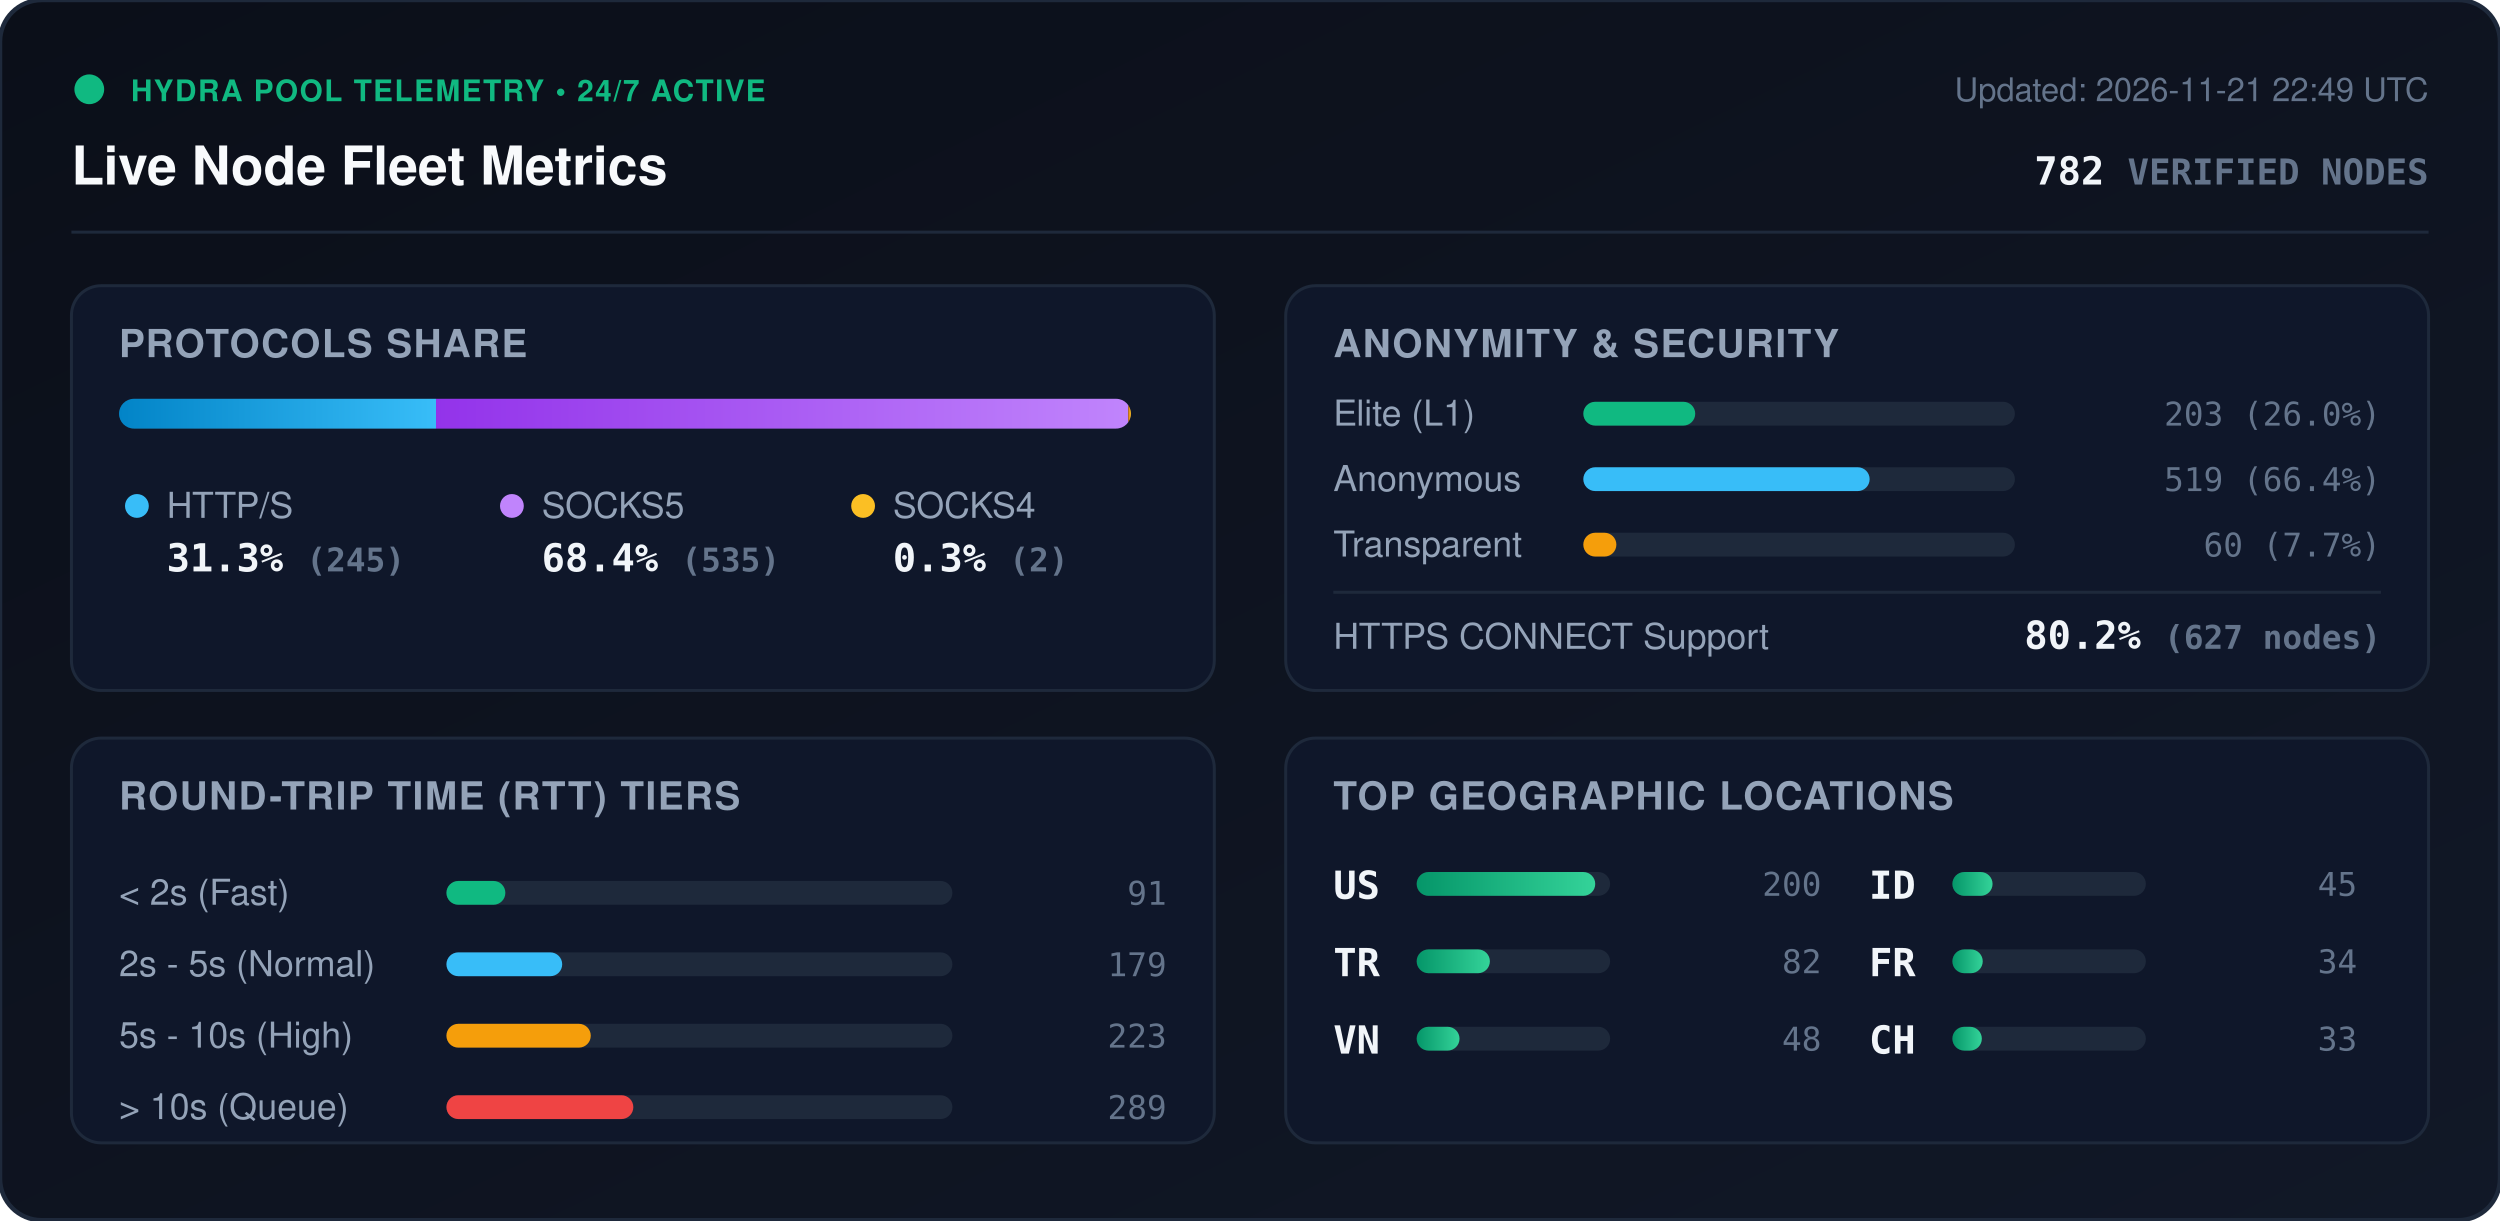
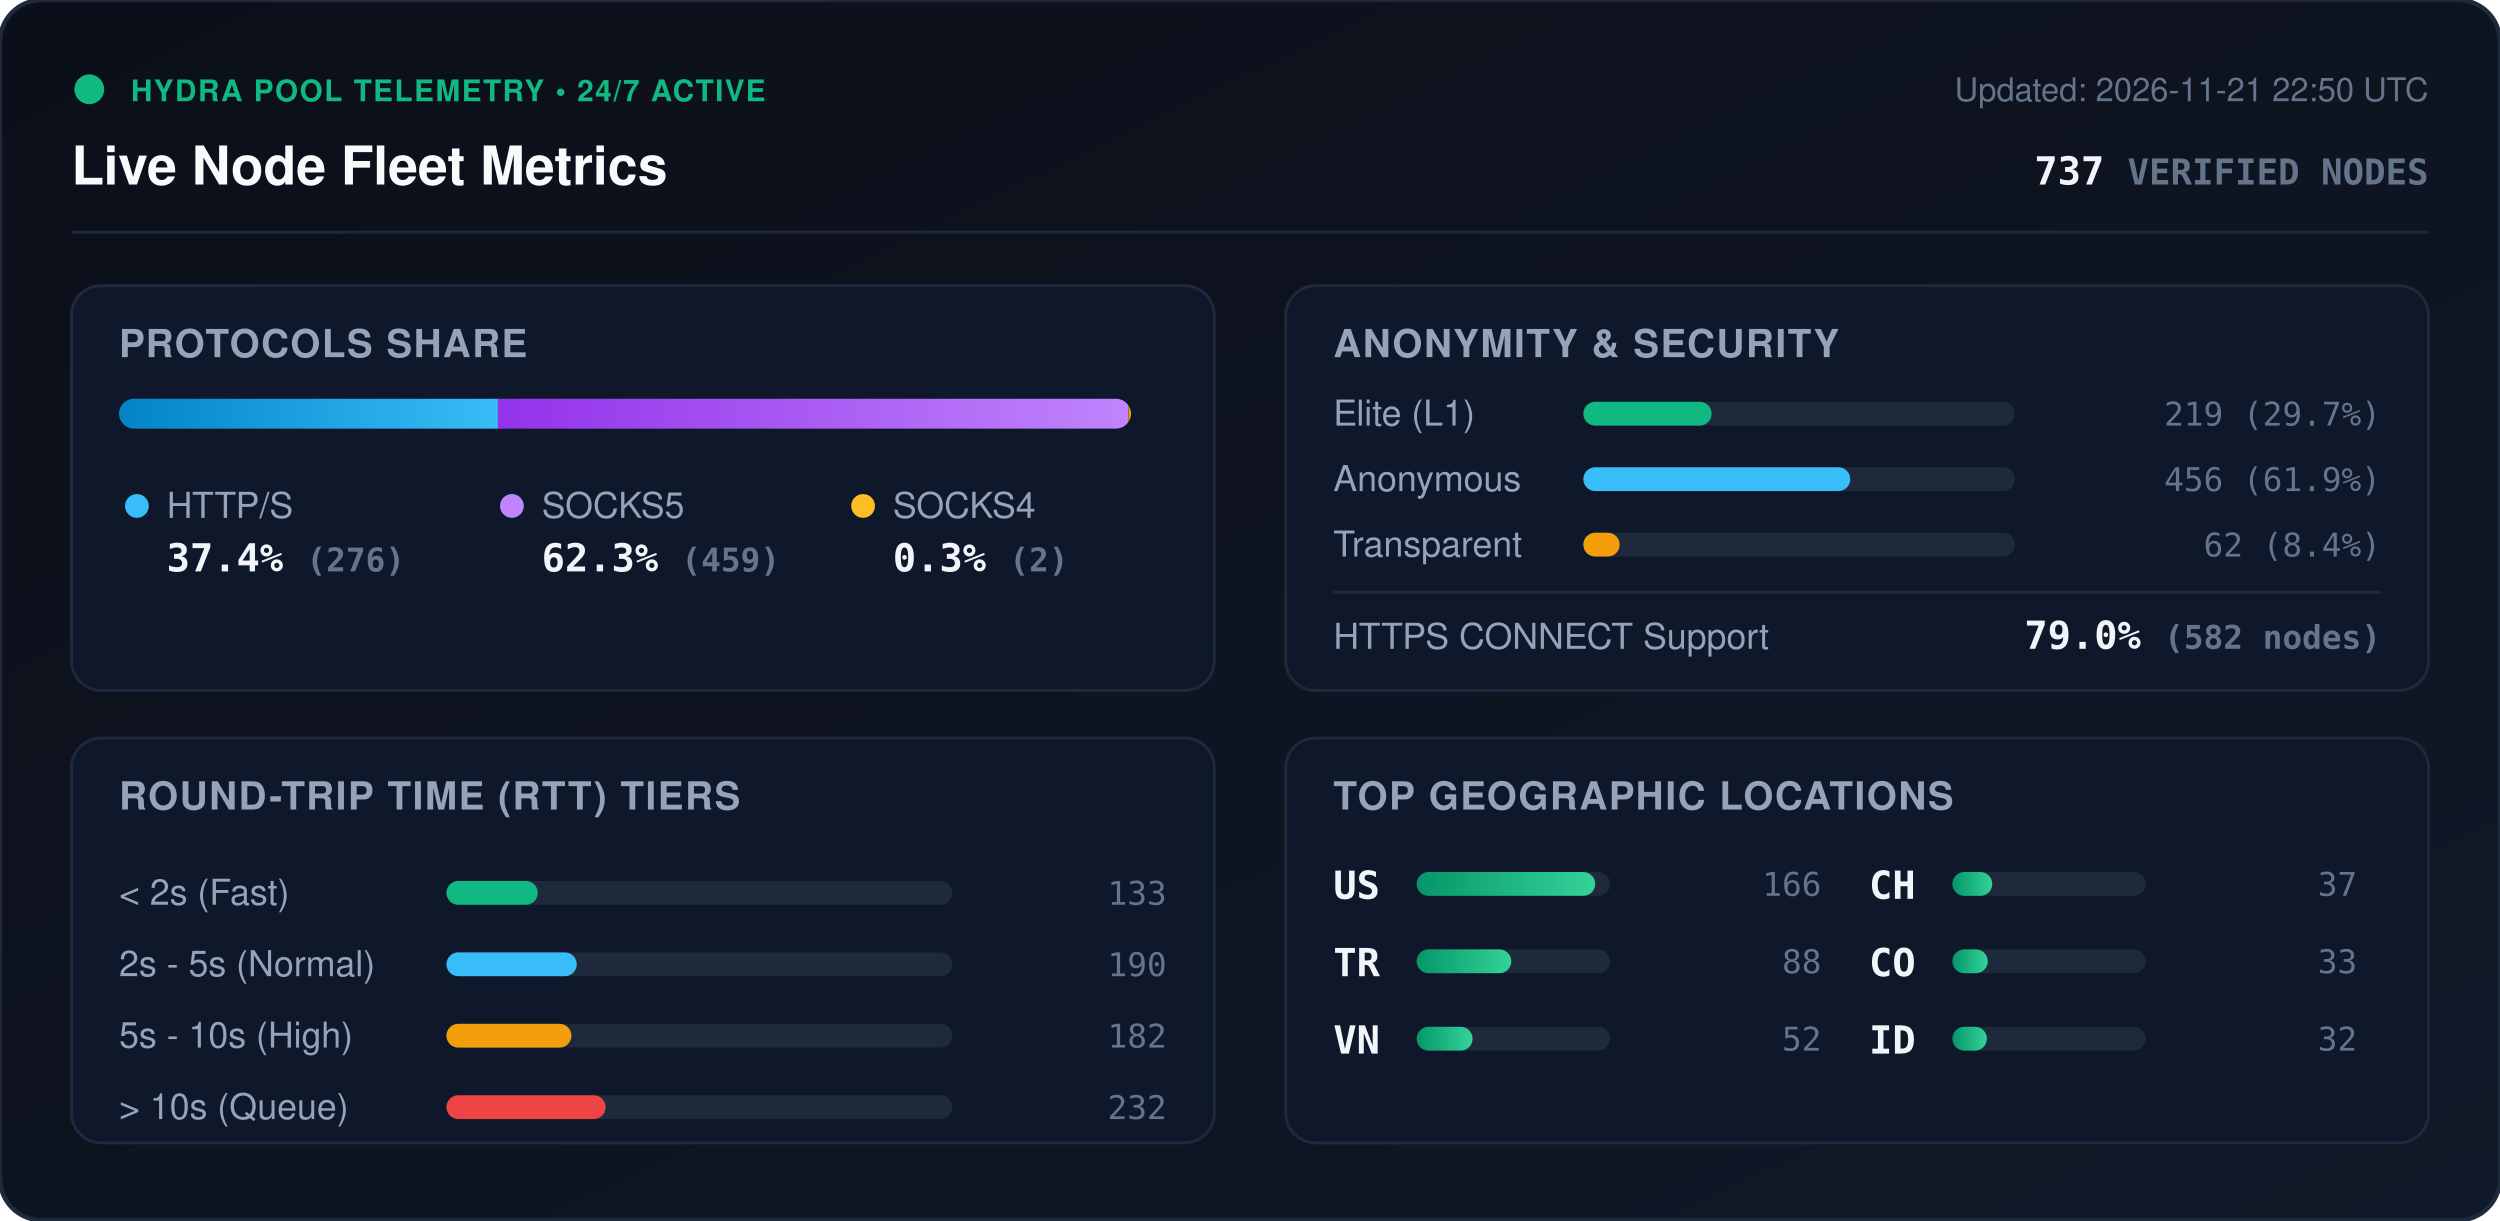
<svg xmlns="http://www.w3.org/2000/svg" viewBox="0 0 840 410" width="840" height="410" style="max-width: 100%; height: auto;">
  <defs>
    <linearGradient id="bg" x1="0%" y1="0%" x2="100%" y2="100%">
      <stop offset="0%" stop-color="#0b0f19" />
      <stop offset="100%" stop-color="#111827" />
    </linearGradient>
    <linearGradient id="bar-http" x1="0%" y1="0%" x2="100%" y2="0%">
      <stop offset="0%" stop-color="#0284c7" />
      <stop offset="100%" stop-color="#38bdf8" />
    </linearGradient>
    <linearGradient id="bar-socks5" x1="0%" y1="0%" x2="100%" y2="0%">
      <stop offset="0%" stop-color="#9333ea" />
      <stop offset="100%" stop-color="#c084fc" />
    </linearGradient>
    <linearGradient id="bar-socks4" x1="0%" y1="0%" x2="100%" y2="0%">
      <stop offset="0%" stop-color="#d97706" />
      <stop offset="100%" stop-color="#fbbf24" />
    </linearGradient>
    <linearGradient id="bar-green" x1="0%" y1="0%" x2="100%" y2="0%">
      <stop offset="0%" stop-color="#059669" />
      <stop offset="100%" stop-color="#34d399" />
    </linearGradient>
    <clipPath id="prog-track-clip">
      <rect width="340.0" height="10" rx="5" />
    </clipPath>
    <style>
      .title { font: 700 18px -apple-system, BlinkMacSystemFont, 'Segoe UI', Helvetica, Arial, sans-serif; fill: #f8fafc; }
      .sub { font: 500 11px -apple-system, BlinkMacSystemFont, 'Segoe UI', Helvetica, Arial, sans-serif; fill: #64748b; }
      .section-hdr { font: 600 13px -apple-system, BlinkMacSystemFont, 'Segoe UI', Helvetica, Arial, sans-serif; fill: #94a3b8; letter-spacing: 0.5px; }
      .metric-val { font: 700 13px -apple-system, BlinkMacSystemFont, 'Segoe UI', Helvetica, Arial, sans-serif; fill: #f1f5f9; }
      .metric-lbl { font: 500 12px -apple-system, BlinkMacSystemFont, 'Segoe UI', Helvetica, Arial, sans-serif; fill: #94a3b8; }
      .badge-txt { font: 700 10px -apple-system, BlinkMacSystemFont, 'Segoe UI', Helvetica, Arial, sans-serif; fill: #10b981; letter-spacing: 0.5px; }
      .mono { font-family: ui-monospace, SFMono-Regular, Menlo, Monaco, Consolas, monospace; }
      .pulse { animation: beacon 2s infinite ease-in-out; }
      @keyframes beacon { 0%, 100% { opacity: 1; } 50% { opacity: 0.35; } }
    </style>
  </defs>
  <rect width="840" height="410" rx="14" fill="url(#bg)" stroke="#1e293b" stroke-width="1.5" />
  <g transform="translate(24, 24)">
    <circle cx="6" cy="6" r="5" fill="#10b981" class="pulse" />
    <text x="20" y="10" class="badge-txt">HYDRA POOL TELEMETRY • 24/7 ACTIVE</text>
    <text x="0" y="38" class="title">Live Node Fleet Metrics</text>
-     <text x="792" y="10" text-anchor="end" class="sub">Updated: 2026-11-21 22:49 UTC</text>
-     <text x="792" y="38" text-anchor="end" class="metric-val mono" fill="#38bdf8">782 <tspan font-size="12" fill="#64748b">VERIFIED NODES</tspan>
+     <text x="792" y="10" text-anchor="end" class="sub">Updated: 2026-11-21 22:50 UTC</text>
+     <text x="792" y="38" text-anchor="end" class="metric-val mono" fill="#38bdf8">737 <tspan font-size="12" fill="#64748b">VERIFIED NODES</tspan>
    </text>
  </g>
  <line x1="24" y1="78" x2="816" y2="78" stroke="#1e293b" stroke-width="1" />
  <g transform="translate(24, 96)">
    <rect width="384" height="136" rx="10" fill="#0f172a" stroke="#1e293b" />
    <text x="16" y="24" class="section-hdr">PROTOCOLS SHARE</text>
    <g transform="translate(16, 38)">
      <rect width="340.0" height="10" rx="5" fill="#1e293b" />
      <g clip-path="url(#prog-track-clip)">
-         <rect x="0" width="106.5" height="10" fill="url(#bar-http)" />
-         <rect x="106.5" width="232.6" height="10" fill="url(#bar-socks5)" />
+         <rect x="0" width="127.3" height="10" fill="url(#bar-http)" />
+         <rect x="127.3" width="211.8" height="10" fill="url(#bar-socks5)" />
        <rect x="339.1" width="0.9" height="10" fill="url(#bar-socks4)" />
      </g>
    </g>
    <g transform="translate(16, 68)">
      <circle cx="6" cy="6" r="4" fill="#38bdf8" />
      <text x="16" y="10" class="metric-lbl">HTTP/S</text>
-       <text x="16" y="28" class="metric-val mono">31.3% <tspan font-size="11" fill="#64748b">(245)</tspan>
+       <text x="16" y="28" class="metric-val mono">37.4% <tspan font-size="11" fill="#64748b">(276)</tspan>
      </text>
      <circle cx="132" cy="6" r="4" fill="#c084fc" />
      <text x="142" y="10" class="metric-lbl">SOCKS5</text>
-       <text x="142" y="28" class="metric-val mono">68.4% <tspan font-size="11" fill="#64748b">(535)</tspan>
+       <text x="142" y="28" class="metric-val mono">62.3% <tspan font-size="11" fill="#64748b">(459)</tspan>
      </text>
      <circle cx="250" cy="6" r="4" fill="#fbbf24" />
      <text x="260" y="10" class="metric-lbl">SOCKS4</text>
      <text x="260" y="28" class="metric-val mono">0.3% <tspan font-size="11" fill="#64748b">(2)</tspan>
      </text>
    </g>
  </g>
  <g transform="translate(432, 96)">
    <rect width="384" height="136" rx="10" fill="#0f172a" stroke="#1e293b" />
    <text x="16" y="24" class="section-hdr">ANONYMITY &amp; SECURITY</text>
    <text x="16" y="47" class="metric-lbl">Elite (L1)</text>
    <rect x="100" y="39" width="145.0" height="8" rx="4" fill="#1e293b" />
-     <rect x="100" y="39" width="37.6" height="8" rx="4" fill="#10b981" />
-     <text x="368" y="47" text-anchor="end" class="mono sub" fill="#e2e8f0">203 (26.0%)</text>
+     <rect x="100" y="39" width="43.1" height="8" rx="4" fill="#10b981" />
+     <text x="368" y="47" text-anchor="end" class="mono sub" fill="#e2e8f0">219 (29.7%)</text>
    <text x="16" y="69" class="metric-lbl">Anonymous</text>
    <rect x="100" y="61" width="145.0" height="8" rx="4" fill="#1e293b" />
-     <rect x="100" y="61" width="96.2" height="8" rx="4" fill="#38bdf8" />
-     <text x="368" y="69" text-anchor="end" class="mono sub" fill="#e2e8f0">519 (66.4%)</text>
+     <rect x="100" y="61" width="89.7" height="8" rx="4" fill="#38bdf8" />
+     <text x="368" y="69" text-anchor="end" class="mono sub" fill="#e2e8f0">456 (61.9%)</text>
    <text x="16" y="91" class="metric-lbl">Transparent</text>
    <rect x="100" y="83" width="145.0" height="8" rx="4" fill="#1e293b" />
-     <rect x="100" y="83" width="11.1" height="8" rx="4" fill="#f59e0b" />
-     <text x="368" y="91" text-anchor="end" class="mono sub" fill="#e2e8f0">60 (7.7%)</text>
+     <rect x="100" y="83" width="12.2" height="8" rx="4" fill="#f59e0b" />
+     <text x="368" y="91" text-anchor="end" class="mono sub" fill="#e2e8f0">62 (8.4%)</text>
    <line x1="16" y1="103" x2="368" y2="103" stroke="#1e293b" stroke-width="1" />
    <text x="16" y="122" class="metric-lbl">HTTPS CONNECT Support</text>
-     <text x="368" y="122" text-anchor="end" class="metric-val mono" fill="#34d399">80.2% <tspan font-size="11" fill="#64748b">(627 nodes)</tspan>
+     <text x="368" y="122" text-anchor="end" class="metric-val mono" fill="#34d399">79.0% <tspan font-size="11" fill="#64748b">(582 nodes)</tspan>
    </text>
  </g>
  <g transform="translate(24, 248)">
    <rect width="384" height="136" rx="10" fill="#0f172a" stroke="#1e293b" />
    <text x="16" y="24" class="section-hdr">ROUND-TRIP TIME (RTT) TIERS</text>
    <g transform="translate(16, 42)">
      <text x="0" y="14" class="metric-lbl">&lt; 2s (Fast)</text>
      <rect x="110" y="6" width="170" height="8" rx="4" fill="#1e293b" />
-       <rect x="110" y="6" width="19.8" height="8" rx="4" fill="#10b981" />
-       <text x="352" y="14" text-anchor="end" class="mono sub">91</text>
+       <rect x="110" y="6" width="30.7" height="8" rx="4" fill="#10b981" />
+       <text x="352" y="14" text-anchor="end" class="mono sub">133</text>
      <text x="0" y="38" class="metric-lbl">2s - 5s (Normal)</text>
      <rect x="110" y="30" width="170" height="8" rx="4" fill="#1e293b" />
-       <rect x="110" y="30" width="38.9" height="8" rx="4" fill="#38bdf8" />
-       <text x="352" y="38" text-anchor="end" class="mono sub">179</text>
+       <rect x="110" y="30" width="43.8" height="8" rx="4" fill="#38bdf8" />
+       <text x="352" y="38" text-anchor="end" class="mono sub">190</text>
      <text x="0" y="62" class="metric-lbl">5s - 10s (High)</text>
      <rect x="110" y="54" width="170" height="8" rx="4" fill="#1e293b" />
-       <rect x="110" y="54" width="48.5" height="8" rx="4" fill="#f59e0b" />
-       <text x="352" y="62" text-anchor="end" class="mono sub">223</text>
+       <rect x="110" y="54" width="42.0" height="8" rx="4" fill="#f59e0b" />
+       <text x="352" y="62" text-anchor="end" class="mono sub">182</text>
      <text x="0" y="86" class="metric-lbl">&gt; 10s (Queue)</text>
      <rect x="110" y="78" width="170" height="8" rx="4" fill="#1e293b" />
-       <rect x="110" y="78" width="62.8" height="8" rx="4" fill="#ef4444" />
-       <text x="352" y="86" text-anchor="end" class="mono sub">289</text>
+       <rect x="110" y="78" width="53.5" height="8" rx="4" fill="#ef4444" />
+       <text x="352" y="86" text-anchor="end" class="mono sub">232</text>
    </g>
  </g>
  <g transform="translate(432, 248)">
    <rect width="384" height="136" rx="10" fill="#0f172a" stroke="#1e293b" />
    <text x="16" y="24" class="section-hdr">TOP GEOGRAPHIC LOCATIONS</text>
    <g transform="translate(16, 42)">
      <g transform="translate(0, 0)">
        <text x="0" y="12" class="mono metric-val" font-size="12">US</text>
        <rect x="28" y="3" width="65" height="8" rx="4" fill="#1e293b" />
        <rect x="28" y="3" width="60.0" height="8" rx="4" fill="url(#bar-green)" />
-         <text x="164" y="11" text-anchor="end" class="mono sub">200</text>
+         <text x="164" y="11" text-anchor="end" class="mono sub">166</text>
      </g>
      <g transform="translate(0, 26)">
        <text x="0" y="12" class="mono metric-val" font-size="12">TR</text>
        <rect x="28" y="3" width="65" height="8" rx="4" fill="#1e293b" />
-         <rect x="28" y="3" width="24.6" height="8" rx="4" fill="url(#bar-green)" />
-         <text x="164" y="11" text-anchor="end" class="mono sub">82</text>
+         <rect x="28" y="3" width="31.8" height="8" rx="4" fill="url(#bar-green)" />
+         <text x="164" y="11" text-anchor="end" class="mono sub">88</text>
      </g>
      <g transform="translate(0, 52)">
        <text x="0" y="12" class="mono metric-val" font-size="12">VN</text>
        <rect x="28" y="3" width="65" height="8" rx="4" fill="#1e293b" />
-         <rect x="28" y="3" width="14.4" height="8" rx="4" fill="url(#bar-green)" />
-         <text x="164" y="11" text-anchor="end" class="mono sub">48</text>
+         <rect x="28" y="3" width="18.8" height="8" rx="4" fill="url(#bar-green)" />
+         <text x="164" y="11" text-anchor="end" class="mono sub">52</text>
      </g>
      <g transform="translate(180, 0)">
+         <text x="0" y="12" class="mono metric-val" font-size="12">CH</text>
+         <rect x="28" y="3" width="65" height="8" rx="4" fill="#1e293b" />
+         <rect x="28" y="3" width="13.4" height="8" rx="4" fill="url(#bar-green)" />
+         <text x="164" y="11" text-anchor="end" class="mono sub">37</text>
+       </g>
+       <g transform="translate(180, 26)">
+         <text x="0" y="12" class="mono metric-val" font-size="12">CO</text>
+         <rect x="28" y="3" width="65" height="8" rx="4" fill="#1e293b" />
+         <rect x="28" y="3" width="11.9" height="8" rx="4" fill="url(#bar-green)" />
+         <text x="164" y="11" text-anchor="end" class="mono sub">33</text>
+       </g>
+       <g transform="translate(180, 52)">
        <text x="0" y="12" class="mono metric-val" font-size="12">ID</text>
        <rect x="28" y="3" width="65" height="8" rx="4" fill="#1e293b" />
-         <rect x="28" y="3" width="13.5" height="8" rx="4" fill="url(#bar-green)" />
-         <text x="164" y="11" text-anchor="end" class="mono sub">45</text>
-       </g>
-       <g transform="translate(180, 26)">
-         <text x="0" y="12" class="mono metric-val" font-size="12">FR</text>
-         <rect x="28" y="3" width="65" height="8" rx="4" fill="#1e293b" />
-         <rect x="28" y="3" width="10.2" height="8" rx="4" fill="url(#bar-green)" />
-         <text x="164" y="11" text-anchor="end" class="mono sub">34</text>
-       </g>
-       <g transform="translate(180, 52)">
-         <text x="0" y="12" class="mono metric-val" font-size="12">CH</text>
-         <rect x="28" y="3" width="65" height="8" rx="4" fill="#1e293b" />
-         <rect x="28" y="3" width="9.9" height="8" rx="4" fill="url(#bar-green)" />
-         <text x="164" y="11" text-anchor="end" class="mono sub">33</text>
+         <rect x="28" y="3" width="11.6" height="8" rx="4" fill="url(#bar-green)" />
+         <text x="164" y="11" text-anchor="end" class="mono sub">32</text>
      </g>
    </g>
  </g>
</svg>
